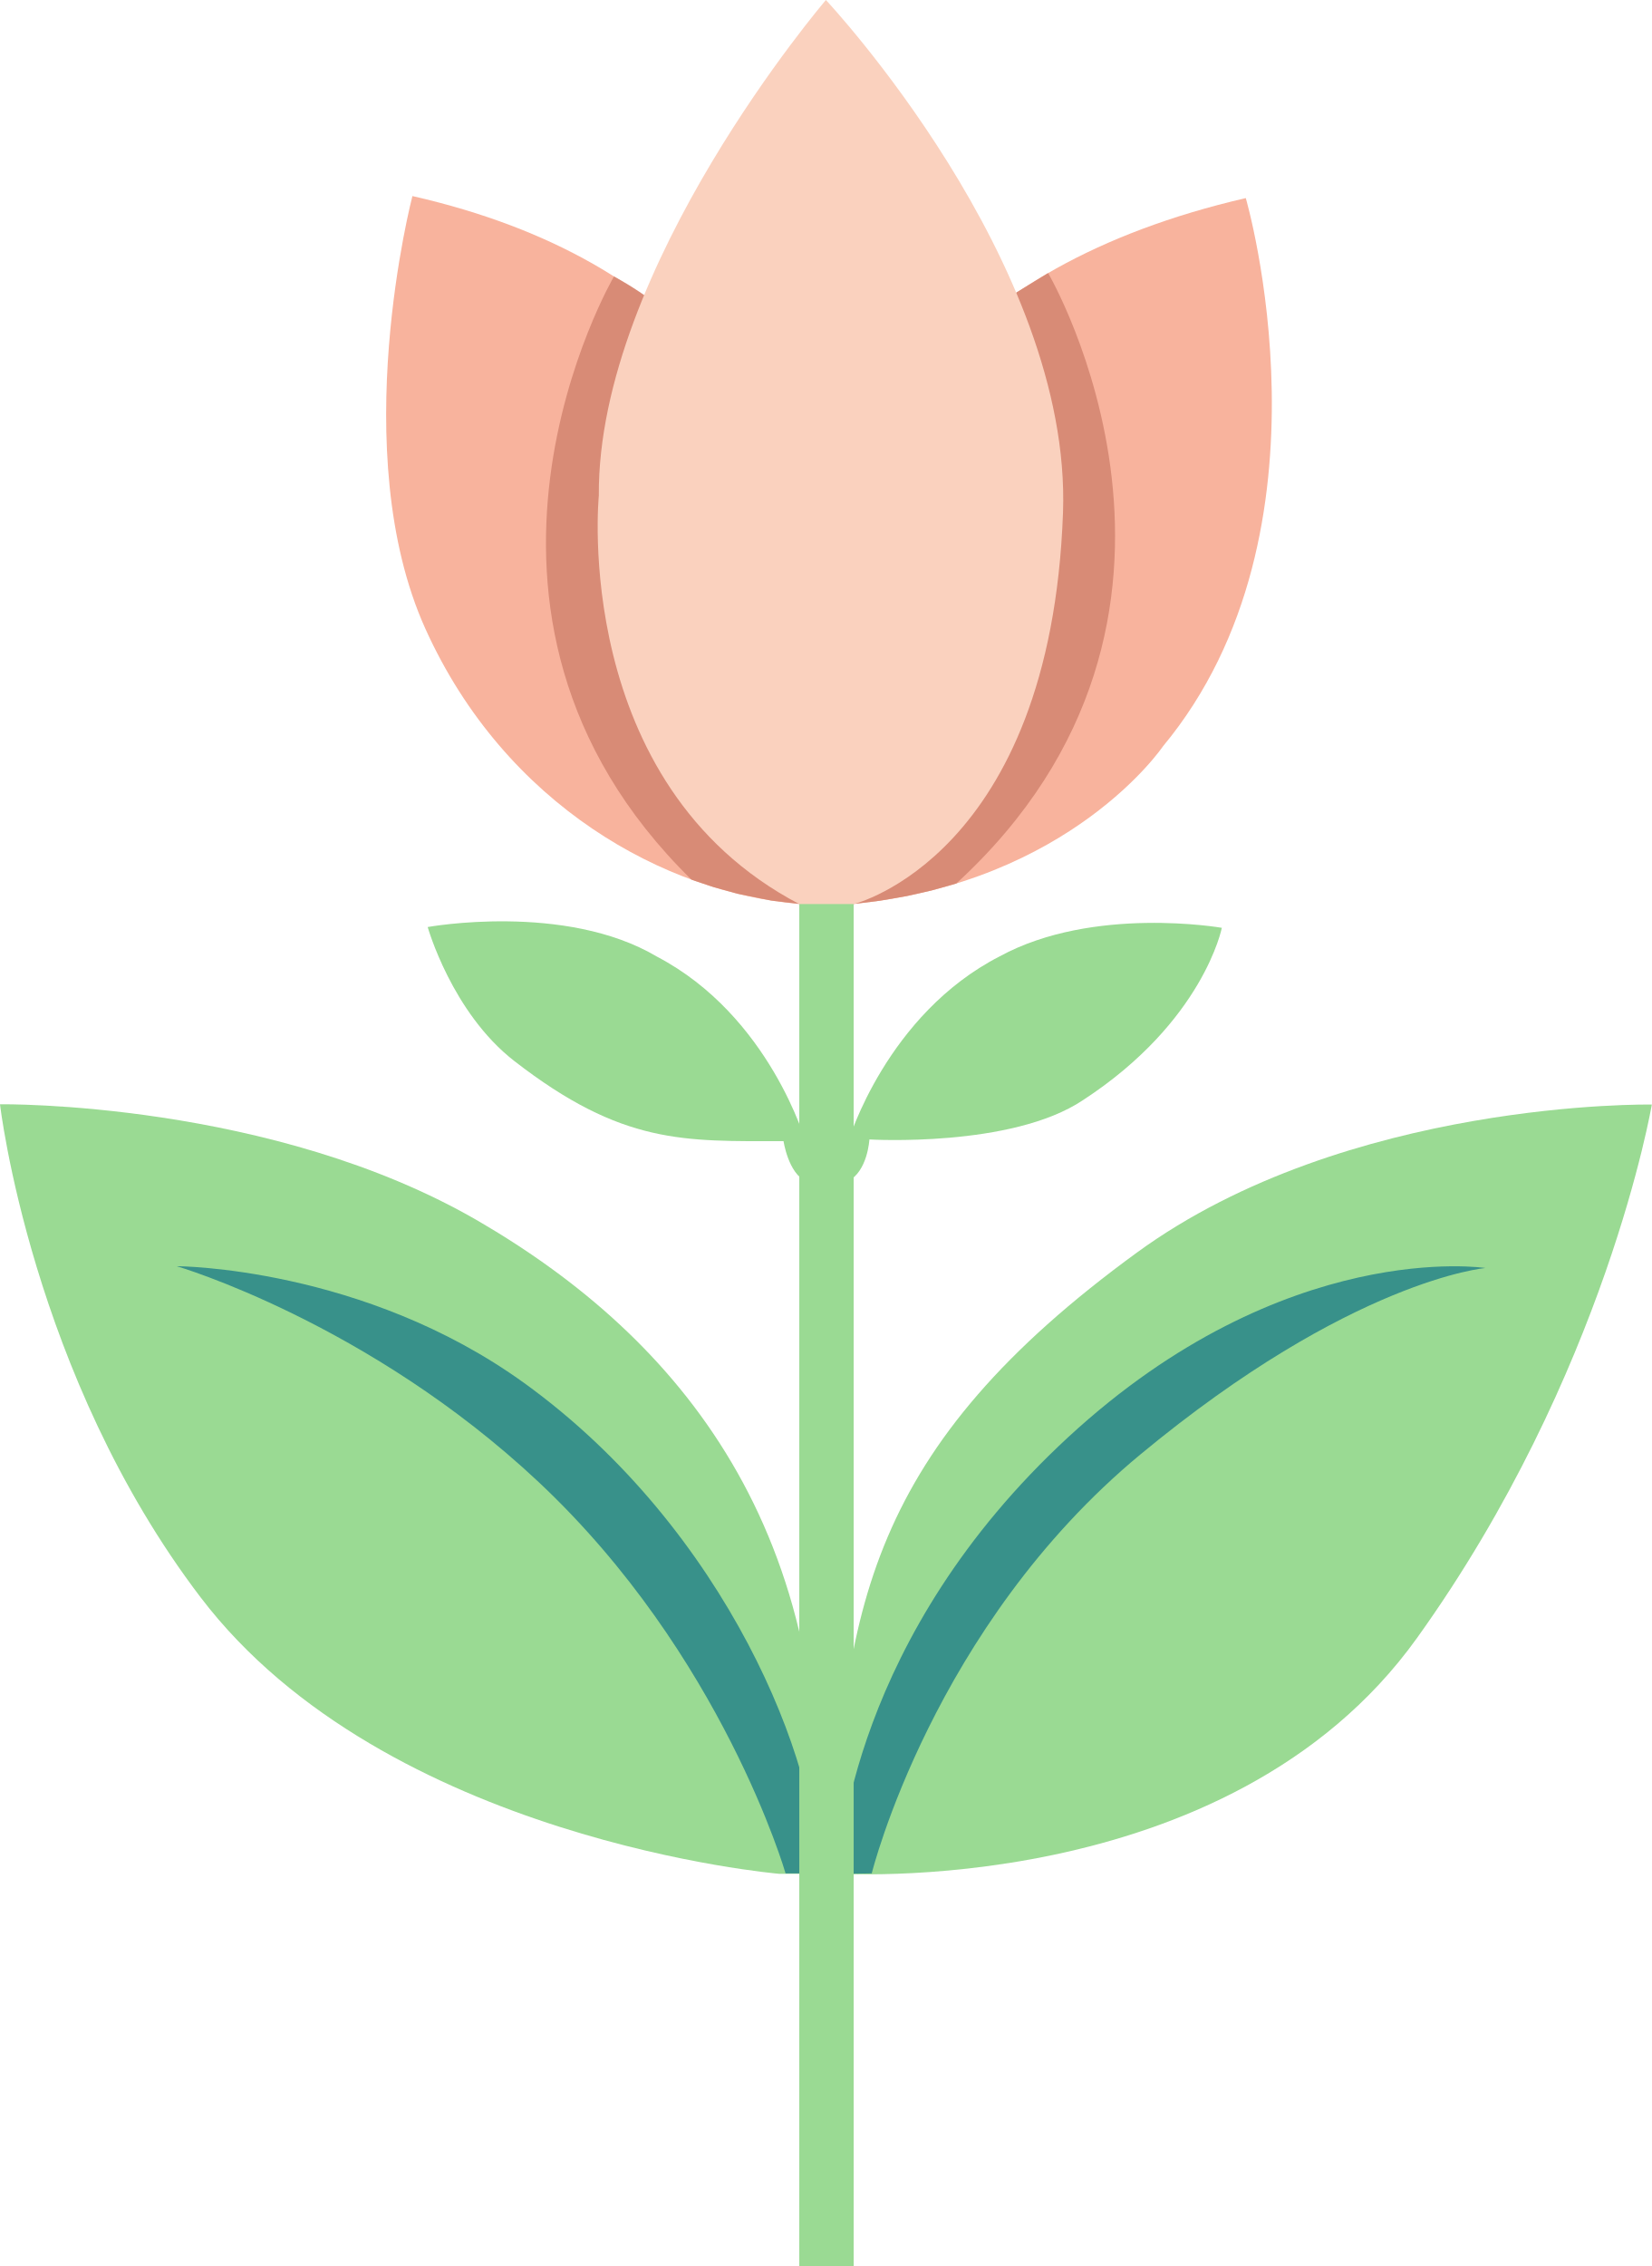
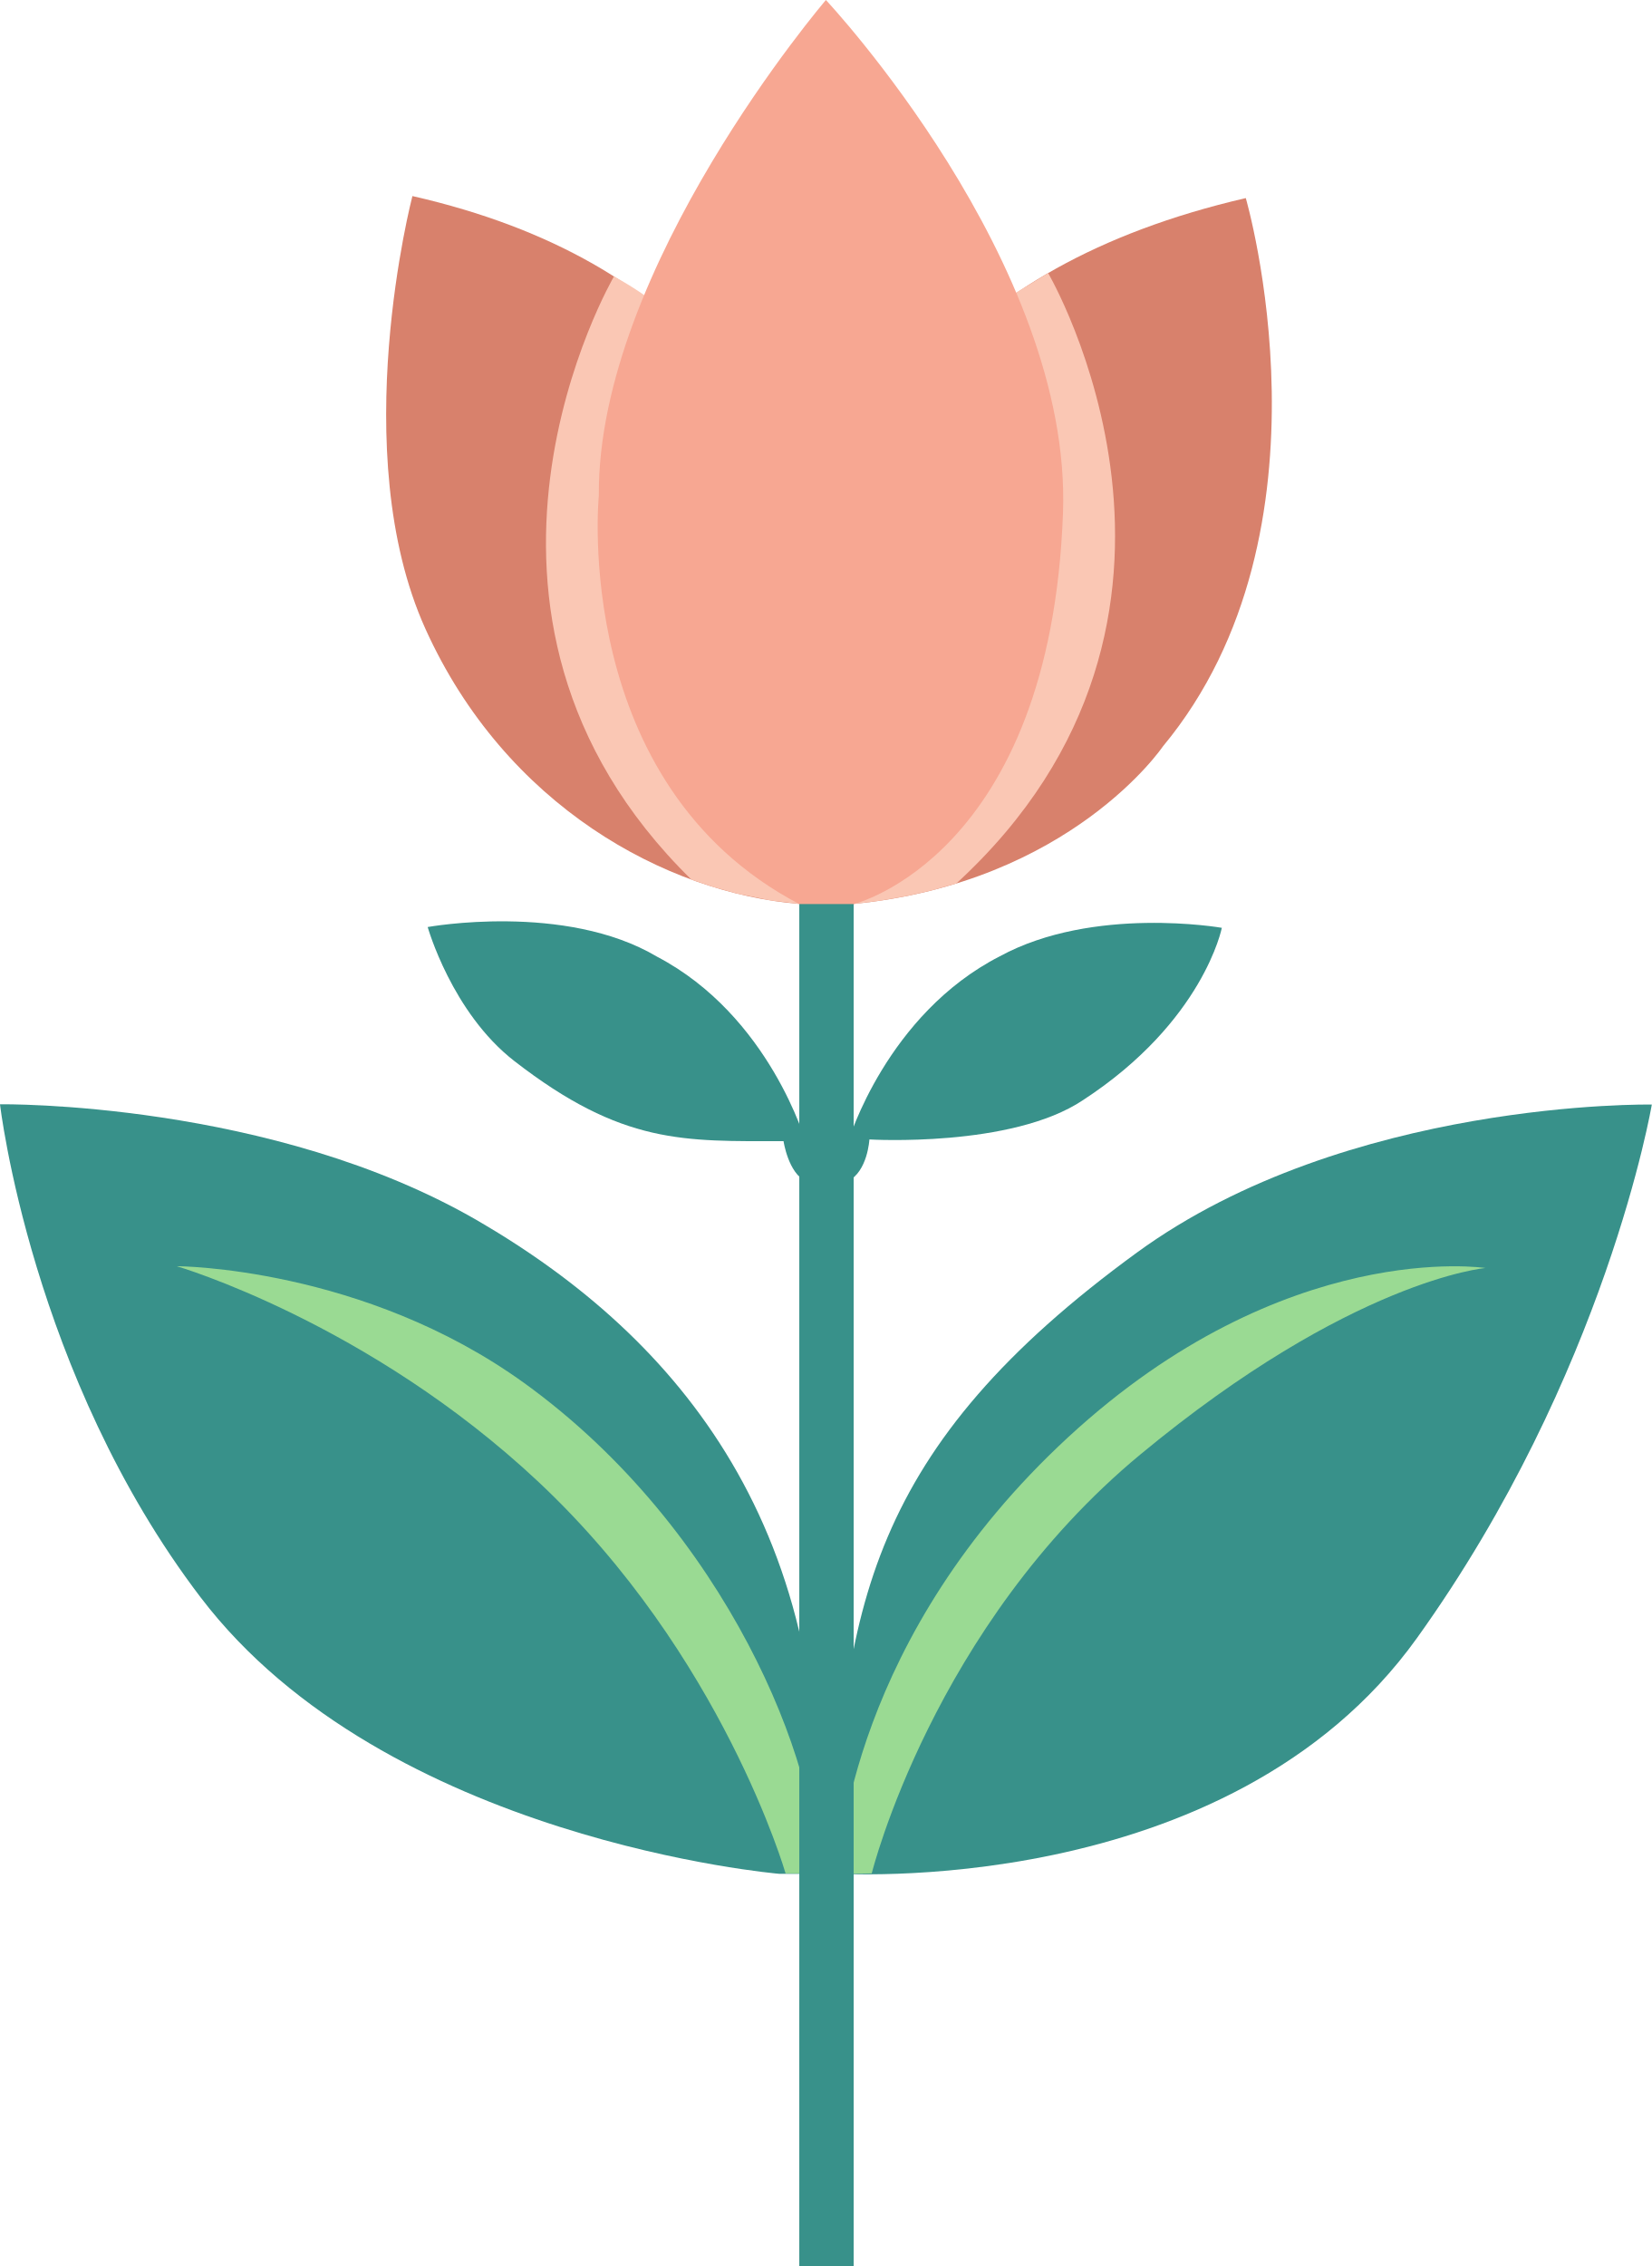
<svg xmlns="http://www.w3.org/2000/svg" viewBox="0 0 1493 2048" width="1493" height="2048">
  <defs />
  <g transform="matrix(1,0,0,1,0,0)">
    <g>
      <g>
        <g transform="matrix(1.257813,0,0,1.257813,-541.3867,-264.2294)">
-           <path d="M574.626,1357.878C452.869,1198.045 430.419,1003.54 430.419,1003.54 C430.419,1003.54 625.89,1000.843 774.883,1087.837 C918.499,1171.692 1033.98,1309.512 1017.603,1556.486 C1017.603,1556.486 990.393,1556.486 990.393,1556.486 C990.393,1556.486 707.668,1532.525 574.626,1357.878 Z" transform="" fill="#9ada93" />
-           <path d="M995.021,1556.214C995.021,1556.214 1017.565,1556.214 1017.565,1556.214 C1019.43,1480.026 953.445,1309.509 807.297,1203.936 C691.339,1120.17 557.441,1119.89 557.441,1119.89 C557.441,1119.89 695.227,1160.168 817.544,1274.993 C949.815,1399.162 995.021,1556.214 995.021,1556.214 Z" transform="" fill="#38918a" />
+           <path d="M574.626,1357.878C452.869,1198.045 430.419,1003.54 430.419,1003.54 C430.419,1003.54 625.89,1000.843 774.883,1087.837 C918.499,1171.692 1033.98,1309.512 1017.603,1556.486 C1017.603,1556.486 990.393,1556.486 990.393,1556.486 C990.393,1556.486 707.668,1532.525 574.626,1357.878 Z" transform="" fill="#38918a" />
+           <path d="M995.021,1556.214C995.021,1556.214 1017.565,1556.214 1017.565,1556.214 C1019.43,1480.026 953.445,1309.509 807.297,1203.936 C691.339,1120.17 557.441,1119.89 557.441,1119.89 C557.441,1119.89 695.227,1160.168 817.544,1274.993 C949.815,1399.162 995.021,1556.214 995.021,1556.214 Z" transform="" fill="#9ada93" />
        </g>
        <g transform="matrix(1.257813,0,0,1.257813,-541.3867,-264.2294)">
-           <path d="M1028.977,1556.191C1034.955,1366.063 1055.347,1250.147 1247.559,1110.066 C1398.831,999.821 1617.581,1003.741 1617.581,1003.741 C1617.581,1003.741 1584.958,1197.234 1448.737,1387.166 C1312.695,1576.848 1028.977,1556.191 1028.977,1556.191 Z" transform="" fill="#9ada93" />
-           <path d="M1056.939,1556.191C1056.939,1556.191 1100.917,1378.596 1250.078,1255.106 C1401.899,1129.414 1498.028,1121.191 1498.028,1121.191 C1498.028,1121.191 1354.037,1098.972 1198.338,1242.562 C1042.638,1386.153 1033.802,1542.69 1032.367,1556.614 C1032.367,1556.614 1056.939,1556.191 1056.939,1556.191 Z" transform="" fill="#38918a" />
+           <path d="M1028.977,1556.191C1034.955,1366.063 1055.347,1250.147 1247.559,1110.066 C1398.831,999.821 1617.581,1003.741 1617.581,1003.741 C1617.581,1003.741 1584.958,1197.234 1448.737,1387.166 C1312.695,1576.848 1028.977,1556.191 1028.977,1556.191 Z" transform="" fill="#38918a" />
+           <path d="M1056.939,1556.191C1056.939,1556.191 1100.917,1378.596 1250.078,1255.106 C1401.899,1129.414 1498.028,1121.191 1498.028,1121.191 C1498.028,1121.191 1354.037,1098.972 1198.338,1242.562 C1042.638,1386.153 1033.802,1542.69 1032.367,1556.614 C1032.367,1556.614 1056.939,1556.191 1056.939,1556.191 Z" transform="" fill="#9ada93" />
        </g>
-         <path d="M1040.328,1029.608C1040.328,1029.608 1067.616,938.904 1148.908,897.252 C1216.203,860.573 1308.556,876.748 1308.556,876.748 C1308.556,876.748 1295.383,944.055 1208.866,1000.504 C1157.536,1034.957 1055.263,1028.817 1055.263,1028.817 C1055.263,1028.817 1054.037,1051.846 1039.777,1058.849 C1039.777,1058.849 1040.328,1029.608 1040.328,1029.608 Z" transform="matrix(1.257813,0,0,1.257813,-541.3867,-264.2294)" fill="#9ada93" />
-         <path d="M1009.667,1031.215C1009.667,1031.215 983.773,939.983 902.63,897.484 C836.511,858.209 737.803,876.186 737.803,876.186 C737.803,876.186 755.128,937.598 800.016,972.431 C877.869,1032.845 922.189,1030.005 993.556,1030.059 C993.556,1030.059 996.951,1052.987 1009.628,1058.849 C1009.628,1058.849 1009.667,1031.215 1009.667,1031.215 Z" transform="matrix(1.257813,0,0,1.257813,-541.3867,-264.2294)" fill="#9ada93" />
-         <path d="M1004.875,851.686C1004.876,851.686 1004.876,1176.638 1004.875,1449.784 C1004.875,1656.595 1004.875,1838.293 1004.875,1838.293 C1004.875,1838.293 1043.952,1838.293 1043.952,1838.293 C1043.952,1838.293 1043.952,851.522 1043.952,851.522 C1043.952,851.522 1004.82,851.74 1004.875,851.686 Z" transform="matrix(1.257813,0,0,1.257813,-541.3867,-264.2294)" fill="#9ada93" />
+         <path d="M1040.328,1029.608C1040.328,1029.608 1067.616,938.904 1148.908,897.252 C1216.203,860.573 1308.556,876.748 1308.556,876.748 C1308.556,876.748 1295.383,944.055 1208.866,1000.504 C1157.536,1034.957 1055.263,1028.817 1055.263,1028.817 C1055.263,1028.817 1054.037,1051.846 1039.777,1058.849 C1039.777,1058.849 1040.328,1029.608 1040.328,1029.608 Z" transform="matrix(1.257813,0,0,1.257813,-541.3867,-264.2294)" fill="#38918a" />
+         <path d="M1009.667,1031.215C1009.667,1031.215 983.773,939.983 902.63,897.484 C836.511,858.209 737.803,876.186 737.803,876.186 C737.803,876.186 755.128,937.598 800.016,972.431 C877.869,1032.845 922.189,1030.005 993.556,1030.059 C993.556,1030.059 996.951,1052.987 1009.628,1058.849 C1009.628,1058.849 1009.667,1031.215 1009.667,1031.215 Z" transform="matrix(1.257813,0,0,1.257813,-541.3867,-264.2294)" fill="#38918a" />
+         <path d="M1004.875,851.686C1004.876,851.686 1004.876,1176.638 1004.875,1449.784 C1004.875,1656.595 1004.875,1838.293 1004.875,1838.293 C1004.875,1838.293 1043.952,1838.293 1043.952,1838.293 C1043.952,1838.293 1043.952,851.522 1043.952,851.522 C1043.952,851.522 1004.82,851.74 1004.875,851.686 Z" transform="matrix(1.257813,0,0,1.257813,-541.3867,-264.2294)" fill="#38918a" />
        <g transform="matrix(1.257813,0,0,1.257813,-541.3867,-264.2294)">
-           <path d="M1325.774,352.397C1325.774,352.397 1395.366,590.876 1266.199,746.401 C1266.199,746.401 1200.205,844.136 1043.952,859.592 C1043.952,859.592 893.921,452.38 1325.774,352.397 Z" transform="" fill="#f8b39d" />
-           <path d="M1160.783,420.275C1160.783,420.275 1183.588,406.353 1183.697,406.289 C1183.807,406.224 1327.513,652.392 1117.726,844.913 L 1100.231,849.823 L 1082.151,853.918 L 1062.929,857.257 L 1043.952,859.592 " transform="" fill="#d88b76" />
+           <path d="M1325.774,352.397C1325.774,352.397 1395.366,590.876 1266.199,746.401 C1266.199,746.401 1200.205,844.136 1043.952,859.592 C1043.952,859.592 893.921,452.38 1325.774,352.397 Z" transform="" fill="#d8816c" />
+           <path d="M1160.783,420.275C1160.783,420.275 1183.588,406.353 1183.697,406.289 C1183.807,406.224 1327.513,652.392 1117.726,844.913 L 1100.231,849.823 L 1082.151,853.918 L 1062.929,857.257 L 1043.952,859.592 " transform="" fill="#fac7b4" />
        </g>
        <g transform="matrix(1.257813,0,0,1.257813,-541.3867,-264.2294)">
-           <path d="M726.824,350.947C726.824,350.947 678.665,534.784 736.194,661.97 C793.723,789.156 908.879,851.664 1004.875,859.592 C1004.875,859.592 1137.036,444.353 726.824,350.947 Z" transform="" fill="#f8b39d" />
-           <path d="M871.677,408.716C1073.366,518.376 1004.875,859.592 1004.875,859.592 L 984.584,857.141 L 960.939,852.379 L 943.32,847.514 L 927.351,842.121 C730.847,649.567 871.677,408.716 871.677,408.716 Z" transform="" fill="#d88b76" />
+           <path d="M726.824,350.947C726.824,350.947 678.665,534.784 736.194,661.97 C793.723,789.156 908.879,851.664 1004.875,859.592 C1004.875,859.592 1137.036,444.353 726.824,350.947 Z" transform="" fill="#d8816c" />
+           <path d="M871.677,408.716C1073.366,518.376 1004.875,859.592 1004.875,859.592 L 984.584,857.141 L 960.939,852.379 L 943.32,847.514 L 927.351,842.121 C730.847,649.567 871.677,408.716 871.677,408.716 Z" transform="" fill="#fac7b4" />
        </g>
-         <path d="M1024,210.07C1024,210.07 859.595,402.247 860.794,566.246 C860.794,566.246 840.229,773.381 1004.875,859.686 C1004.875,859.686 1043.952,859.686 1043.952,859.686 C1043.952,859.686 1185.426,825.355 1194.402,578.609 C1200.947,398.683 1024,210.07 1024,210.07 Z" transform="matrix(1.257813,0,0,1.257813,-541.3867,-264.2294)" fill="#fad1be" />
+         <path d="M1024,210.07C1024,210.07 859.595,402.247 860.794,566.246 C860.794,566.246 840.229,773.381 1004.875,859.686 C1004.875,859.686 1043.952,859.686 1043.952,859.686 C1043.952,859.686 1185.426,825.355 1194.402,578.609 C1200.947,398.683 1024,210.07 1024,210.07 Z" transform="matrix(1.257813,0,0,1.257813,-541.3867,-264.2294)" fill="#f7a792" />
      </g>
    </g>
  </g>
</svg>
